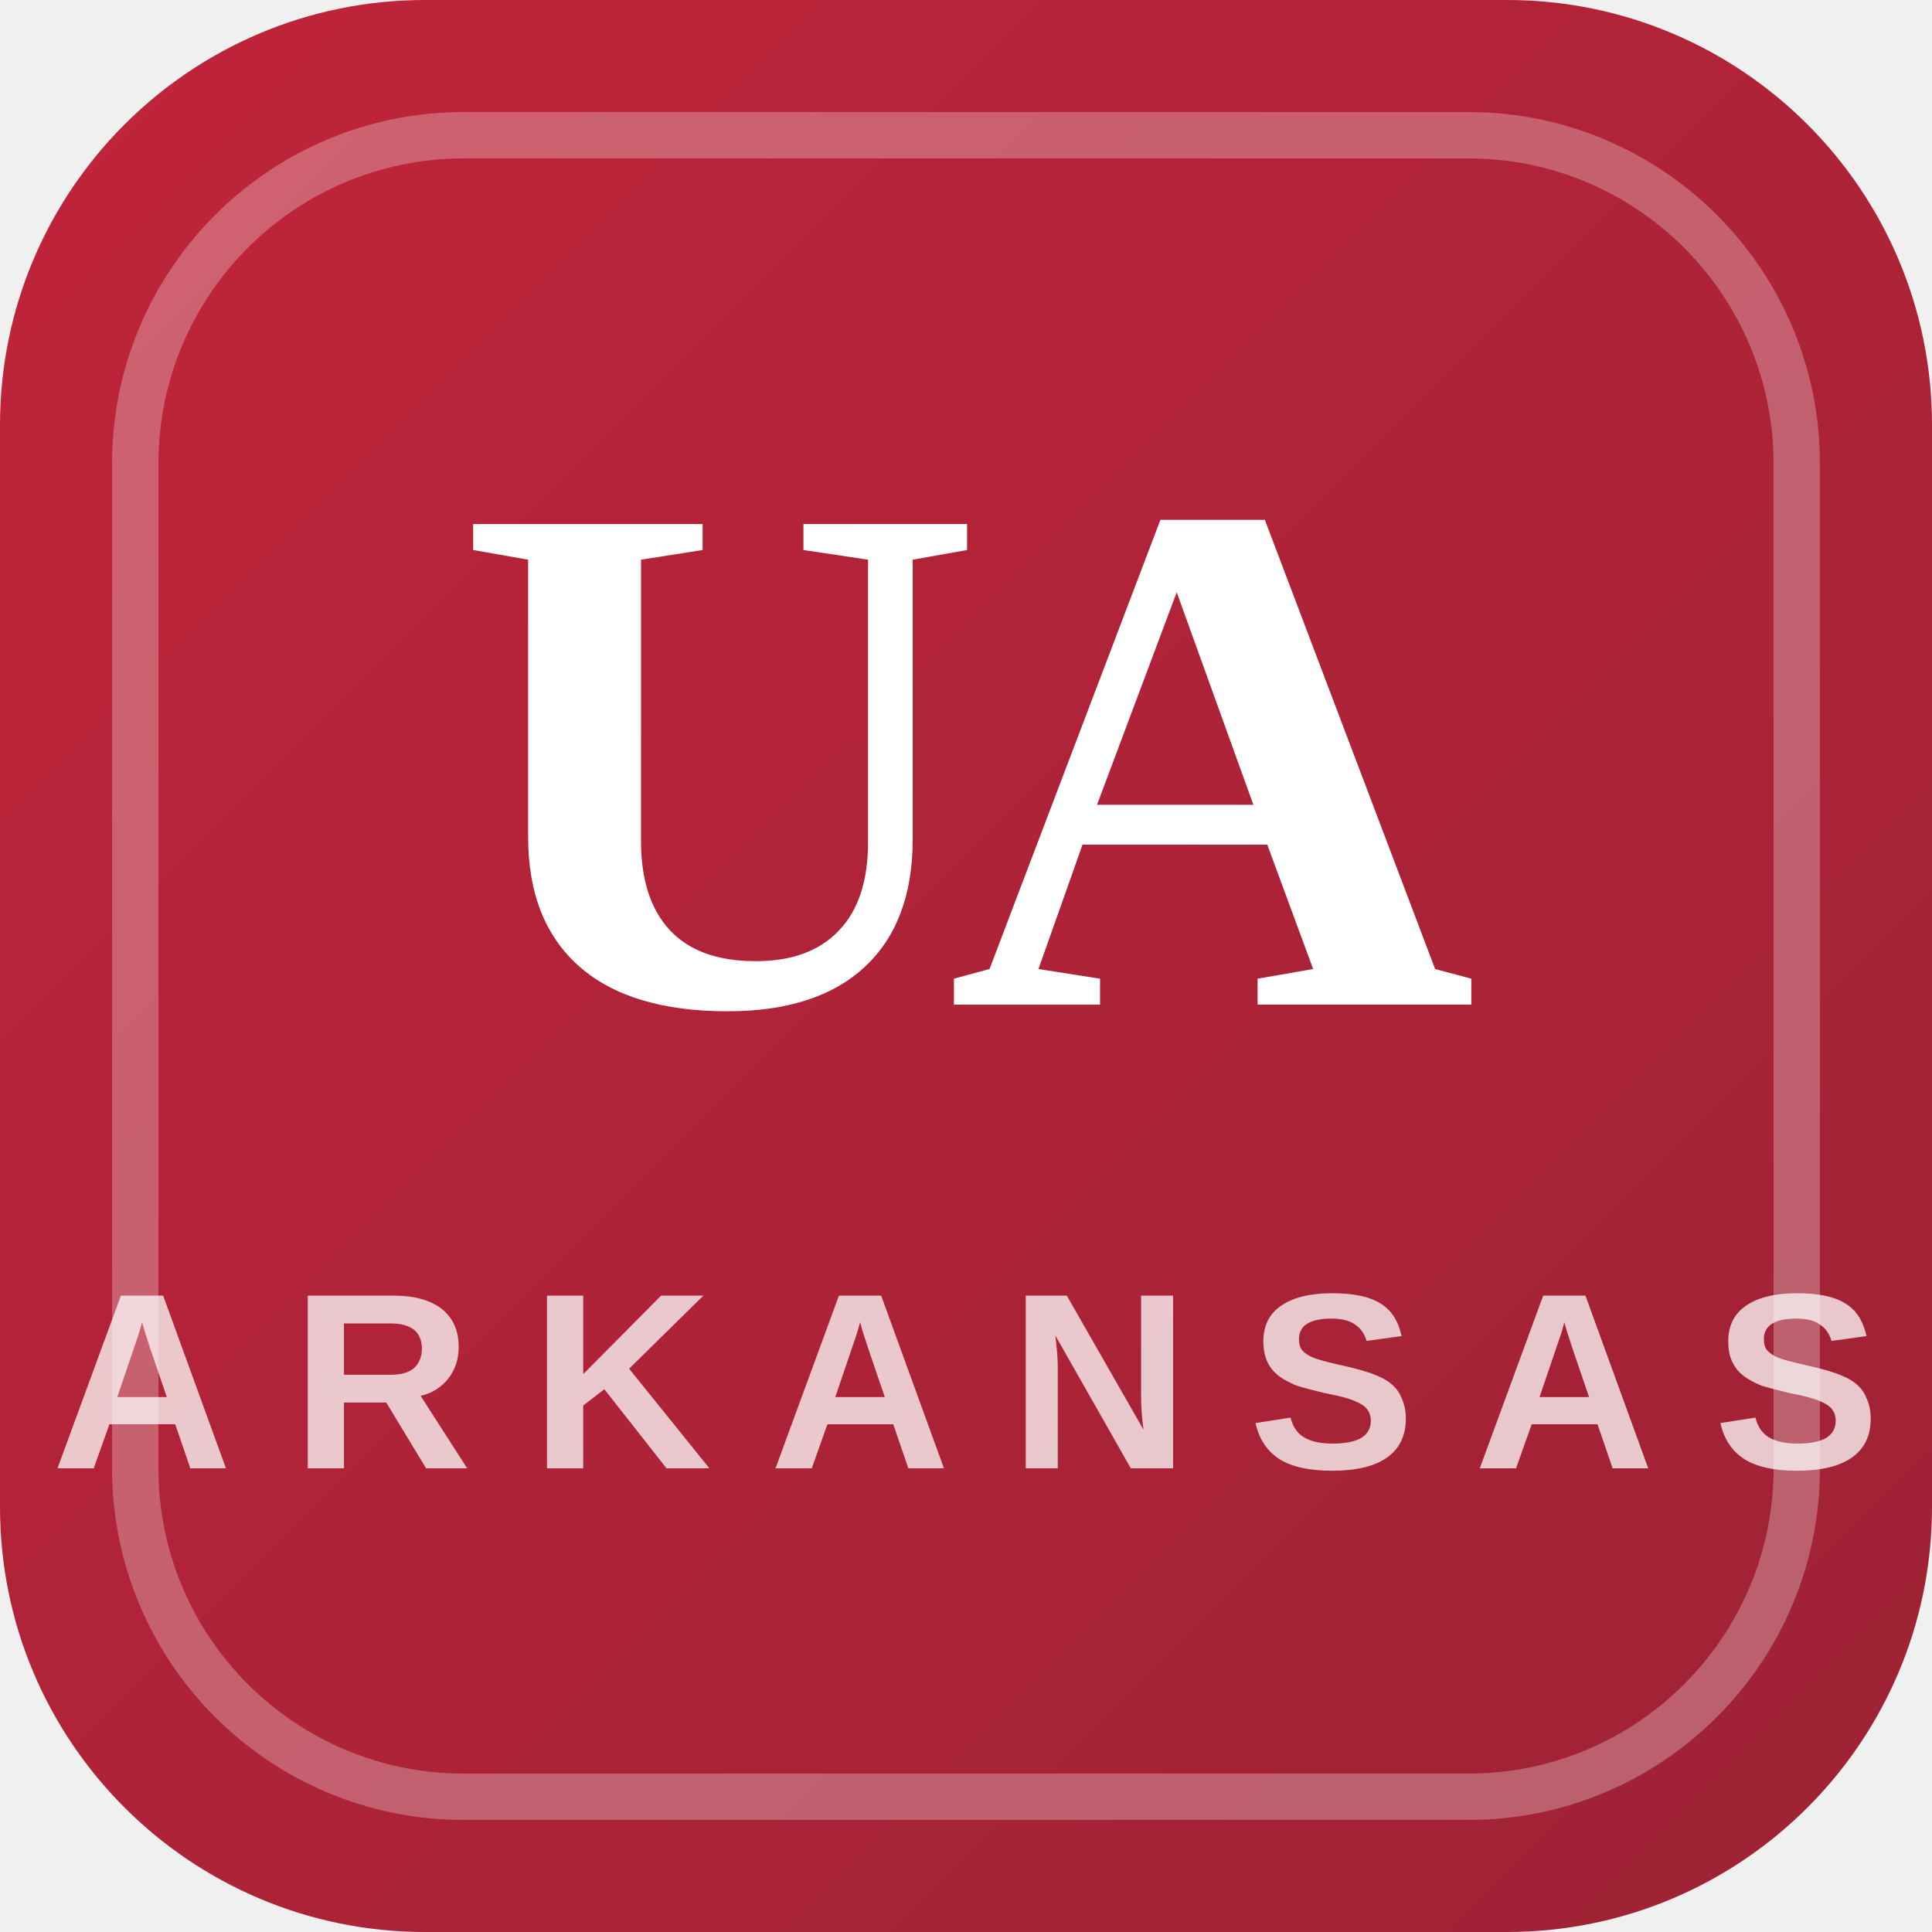
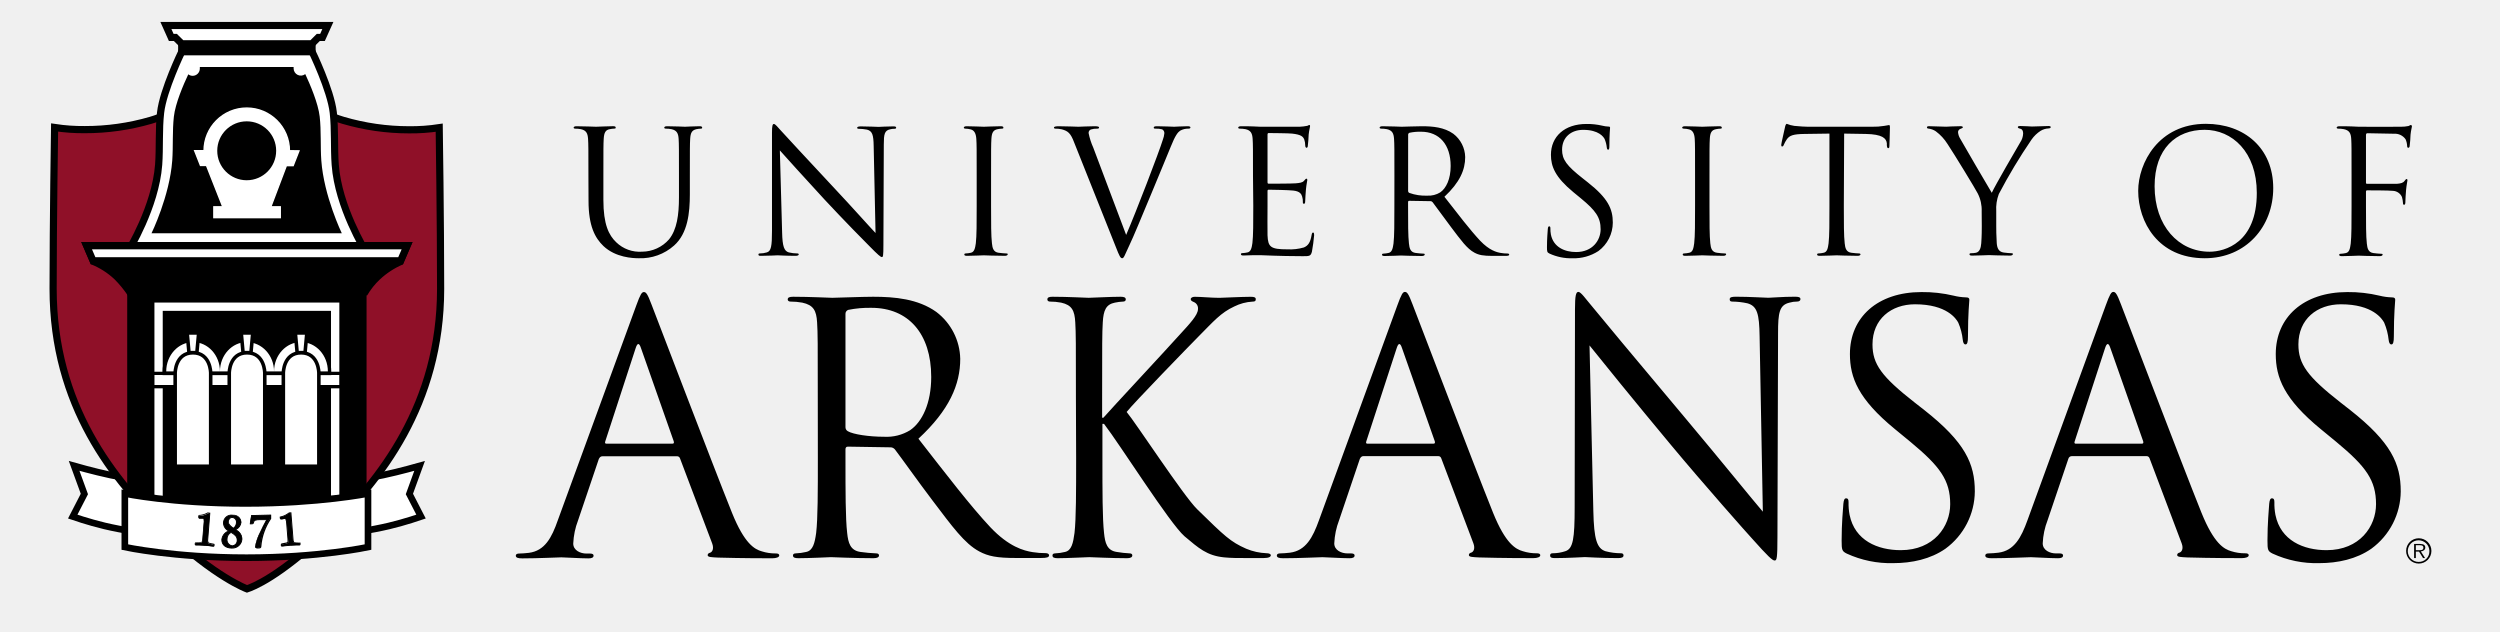
- <svg xmlns="http://www.w3.org/2000/svg" viewBox="0 0 50 50">
+ <svg xmlns="http://www.w3.org/2000/svg" id="Layer_1" data-name="Layer 1" viewBox="0 0 693.34 175.14">
  <defs>
-     <linearGradient id="ua-bg" x1="0%" y1="0%" x2="100%" y2="100%">
-       <stop offset="0%" stop-color="#c0243a" />
-       <stop offset="100%" stop-color="#9D2235" />
-     </linearGradient>
+     <style>.cls-1,.cls-3,.cls-4,.cls-7{fill:#fff}.cls-1,.cls-3,.cls-5,.cls-7{stroke:#000}.cls-1{stroke-width:1.84px}.cls-3{stroke-width:1.99px}.cls-5{stroke-width:1.04px}.cls-7{stroke-width:.99px}</style>
  </defs>
-   <rect width="50" height="50" rx="11" fill="url(#ua-bg)" />
-   <rect x="3.5" y="3.5" width="43" height="43" rx="8.5" fill="none" stroke="rgba(255,255,255,0.28)" stroke-width="1.2" />
-   <text x="25" y="26" text-anchor="middle" fill="#ffffff" font-family="Georgia, 'Times New Roman', serif" font-size="19" font-weight="bold" letter-spacing="-1">UA</text>
-   <text x="25" y="38" text-anchor="middle" fill="rgba(255,255,255,0.75)" font-family="Arial, sans-serif" font-size="6.5" font-weight="600" letter-spacing="1.5">ARKANSAS</text>
+   <path d="M176.47 84.7c1.15-3.17 1.53-3.7 2.11-3.7s1 .48 2.11 3.45c1.44 3.64 16.49 43.24 22.34 57.82 3.45 8.53 6.23 10.07 8.25 10.64a12.32 12.32 0 0 0 3.83.58c.58 0 1 .09 1 .57s-.86.77-1.92.77c-1.44 0-8.44 0-15.05-.19-1.82-.1-2.88-.1-2.88-.67 0-.39.29-.58.67-.68.58-.19 1.15-1.05.58-2.58l-8.92-23.59a.84.84 0 0 0-.86-.58h-20.66c-.48 0-.76.29-1 .77l-5.75 17a20.34 20.34 0 0 0-1.34 6.43c0 1.91 2 2.78 3.64 2.78h1c.67 0 1 .19 1 .57 0 .58-.58.77-1.44.77-2.3 0-6.42-.29-7.48-.29s-6.33.29-10.83.29c-1.25 0-1.82-.19-1.82-.77 0-.38.38-.57.86-.57.67 0 2-.1 2.78-.2 4.41-.57 6.33-4.21 8-9zm10 38.35c.48 0 .48-.29.38-.67l-9.1-25.89q-.72-2.16-1.44 0l-8.44 25.89c-.19.48 0 .67.29.67zM226.8 110.11c0-15 0-17.65-.19-20.71-.19-3.27-1-4.8-4.12-5.47a18.14 18.14 0 0 0-3.26-.29c-.38 0-.77-.19-.77-.57 0-.58.48-.77 1.54-.77 4.31 0 10.35.29 10.83.29 1.06 0 8.34-.29 11.32-.29 6 0 12.46.58 17.54 4.22a16.76 16.76 0 0 1 6.62 13c0 7.09-3 14.19-11.6 22.15 7.86 10.07 14.38 18.6 19.94 24.54 5.18 5.47 9.3 6.52 11.7 6.91a22.77 22.77 0 0 0 3.74.29c.48 0 .86.28.86.57 0 .58-.57.77-2.3.77h-6.81c-5.37 0-7.76-.48-10.26-1.82-4.12-2.21-7.48-6.91-12.94-14.1-4-5.27-8.54-11.7-10.45-14.19a1.58 1.58 0 0 0-1.25-.58l-11.79-.19c-.48 0-.67.29-.67.77V127c0 9.21 0 16.78.47 20.81.29 2.78.87 4.89 3.74 5.27a42.9 42.9 0 0 0 4.32.39c.57 0 .77.28.77.57 0 .48-.48.77-1.54.77-5.27 0-11.31-.29-11.79-.29-.1 0-6.14.29-9 .29-1.05 0-1.53-.19-1.53-.77 0-.29.19-.57.77-.57a14.89 14.89 0 0 0 2.87-.39c1.92-.38 2.4-2.49 2.79-5.27.47-4 .47-11.6.47-20.81zm7.68 8.34a1.25 1.25 0 0 0 .67 1.15c1.44.86 5.85 1.53 10.06 1.53a12.48 12.48 0 0 0 7.2-1.82c3.35-2.3 5.85-7.48 5.85-14.77 0-12-6.33-19.17-16.59-19.17a29.58 29.58 0 0 0-6.43.57 1.15 1.15 0 0 0-.76 1.15zM298.39 110.11c0-15 0-17.65-.18-20.71-.18-3.27-.91-4.8-3.92-5.47a16.39 16.39 0 0 0-3.1-.29c-.36 0-.72-.19-.72-.57 0-.58.45-.77 1.45-.77 4.1 0 9.48.29 10 .29.82 0 6.11-.29 8.84-.29 1 0 1.46.19 1.46.77 0 .38-.37.57-.73.57a13.08 13.08 0 0 0-2.28.29c-2.46.48-3.19 2.11-3.37 5.47-.18 3.06-.18 5.75-.18 20.71v5.75h.34c1.55-1.82 18-19.47 21.32-23.2 2.55-2.79 4.92-5.28 4.92-6.91a1.89 1.89 0 0 0-1.19-2c-.45-.19-.82-.39-.82-.77s.46-.67 1.1-.67c1.82 0 4.64.29 6.83.29.45 0 6.46-.29 8.74-.29 1 0 1.37.19 1.37.67s-.18.67-.91.67A12.94 12.94 0 0 0 342.3 85c-3.74 1.73-5.74 4.13-9.84 8.25-2.28 2.3-18.13 18.6-20 21 2.37 2.78 15.84 23.39 19.58 27 7.65 7.48 9.2 9 13.57 10.93a16.21 16.21 0 0 0 5.65 1.25c.64 0 1.18.19 1.18.57s-.45.77-2 .77h-4.65c-2.55 0-4.28 0-6.28-.19-4.83-.48-7.11-2.59-11-5.85-4.1-3.55-17.94-25.51-22.32-31.17h-.45V127c0 9.21 0 16.78.45 20.81.28 2.78.82 4.89 3.56 5.27a30.16 30.16 0 0 0 3.55.39c.55 0 .73.28.73.57 0 .48-.46.77-1.46.77-4.46 0-9.75-.29-10.48-.29s-6 .29-8.74.29c-1 0-1.46-.19-1.46-.77 0-.29.18-.57.73-.57a13.51 13.51 0 0 0 2.73-.39c1.83-.38 2.28-2.49 2.65-5.27.45-4 .45-11.6.45-20.81zM387.53 84.7c1.15-3.17 1.53-3.74 2.11-3.74s1 .48 2.11 3.45c1.44 3.64 16.49 43.24 22.34 57.82 3.45 8.53 6.23 10.07 8.25 10.64a12.32 12.32 0 0 0 3.83.58c.58 0 1 .09 1 .57s-.86.77-1.92.77c-1.44 0-8.44 0-15-.19-1.82-.1-2.88-.1-2.88-.67 0-.39.29-.58.67-.68.58-.19 1.15-1.05.58-2.58l-8.92-23.59a.84.84 0 0 0-.86-.58h-20.71c-.48 0-.76.29-1 .77l-5.75 17a20.34 20.34 0 0 0-1.34 6.43c0 1.91 2 2.78 3.64 2.78h1c.67 0 1 .19 1 .57 0 .58-.57.77-1.44.77-2.3 0-6.42-.29-7.48-.29s-6.33.29-10.83.29c-1.25 0-1.82-.19-1.82-.77 0-.38.38-.57.86-.57.67 0 2-.1 2.78-.2 4.41-.57 6.33-4.21 8.05-9zm10 38.35c.48 0 .48-.29.39-.67l-9.11-25.89q-.72-2.16-1.44 0l-8.44 25.89c-.19.48 0 .67.29.67zM512.19 153.54c-1.34-.67-1.44-1-1.44-3.64 0-4.79.38-8.63.48-10.17.1-1 .29-1.53.77-1.53s.67.29.67 1.06a16.69 16.69 0 0 0 .29 3.54c1.44 7.1 7.76 9.78 14.19 9.78 9.2 0 13.71-6.61 13.71-12.75 0-6.62-2.78-10.45-11-17.26l-4.34-3.57c-10.17-8.34-12.47-14.28-12.47-20.8 0-10.2 7.67-17.2 19.85-17.2a37 37 0 0 1 8.92 1 15.71 15.71 0 0 0 3.35.47c.77 0 1 .2 1 .68s-.38 3.64-.38 10.16c0 1.53-.19 2.21-.67 2.21s-.67-.48-.77-1.25a16.45 16.45 0 0 0-1.25-4.79c-.57-1.06-3.16-5.09-12-5.09-6.62 0-11.79 4.13-11.79 11.13 0 5.46 2.49 8.91 11.69 16.11l2.69 2.1c11.31 8.92 14 14.87 14 22.54a19.86 19.86 0 0 1-8.15 15.91c-4.13 2.88-9.3 4-14.48 4a29.06 29.06 0 0 1-12.87-2.64zM584 84.7c1.15-3.17 1.54-3.74 2.11-3.74s1 .48 2.11 3.45c1.44 3.64 16.49 43.24 22.34 57.82 3.46 8.53 6.24 10.07 8.25 10.64a12.42 12.42 0 0 0 3.84.58c.57 0 1 .09 1 .57s-.86.77-1.91.77c-1.44 0-8.44 0-15.06-.19-1.82-.1-2.87-.1-2.87-.67 0-.39.28-.58.67-.68.57-.19 1.15-1.05.57-2.58l-8.91-23.59a.86.86 0 0 0-.87-.58h-20.65a1 1 0 0 0-1 .77l-5.75 17a20.11 20.11 0 0 0-1.35 6.43c0 1.91 2 2.78 3.64 2.78h1c.68 0 1 .19 1 .57 0 .58-.57.77-1.43.77-2.31 0-6.43-.29-7.48-.29s-6.33.29-10.84.29c-1.25 0-1.82-.19-1.82-.77 0-.38.38-.57.86-.57a27.76 27.76 0 0 0 2.78-.2c4.41-.57 6.33-4.21 8.06-9zm10 38.35c.47 0 .47-.29.38-.67l-9.11-25.89q-.72-2.16-1.44 0l-8.44 25.89c-.19.48 0 .67.29.67zM630.29 153.54c-1.34-.67-1.44-1-1.44-3.64 0-4.79.39-8.63.48-10.17.1-1 .29-1.53.77-1.53s.67.29.67 1.06a16.69 16.69 0 0 0 .29 3.54c1.44 7.1 7.76 9.78 14.19 9.78 9.2 0 13.71-6.61 13.71-12.75 0-6.62-2.78-10.45-11-17.26l-4.34-3.57c-10.17-8.34-12.47-14.28-12.47-20.8C631.15 88 638.82 81 651 81a37 37 0 0 1 8.92 1 15.7 15.7 0 0 0 3.36.47c.76 0 1 .2 1 .68s-.38 3.64-.38 10.16c0 1.53-.19 2.21-.67 2.21s-.67-.48-.77-1.25a16.75 16.75 0 0 0-1.24-4.79c-.58-1.06-3.17-5.09-12-5.09-6.62 0-11.79 4.13-11.79 11.13 0 5.46 2.49 8.91 11.69 16.11l2.69 2.1c11.31 8.92 14 14.87 14 22.54a19.86 19.86 0 0 1-8.15 15.91c-4.13 2.88-9.3 4-14.48 4a29.06 29.06 0 0 1-12.89-2.64zM441.89 141.74c.17 7.87 1 10.36 3.36 11.13a17.06 17.06 0 0 0 4.32.57c.43 0 .69.19.69.58 0 .57-.52.76-1.55.76-4.92 0-8.37-.28-9.15-.28s-4.4.28-8.28.28c-.87 0-1.38-.09-1.38-.76 0-.39.26-.58.69-.58a11.12 11.12 0 0 0 3.53-.57c2.16-.68 2.59-3.46 2.59-12.18l.09-54.94c0-3.74.26-4.8.95-4.8s2.16 2.11 3 3.07c1.29 1.63 14.15 17.07 27.44 32.89 8.54 10.16 18 21.86 20.71 25l-.9-48.68c-.09-6.24-.69-8.35-3.37-9.11a20.26 20.26 0 0 0-4.23-.48c-.6 0-.69-.29-.69-.67 0-.58.69-.68 1.73-.68 3.88 0 8 .29 9 .29s3.8-.29 7.34-.29c.95 0 1.55.1 1.55.68 0 .38-.34.67-.95.67a6.85 6.85 0 0 0-2.07.29c-2.85.67-3.19 2.78-3.19 8.53l-.17 56.19c0 6.32-.18 6.8-.78 6.8s-1.73-1-6.3-6.13c-.95-1-13.37-15-22.52-26-10-12-19.76-24.06-22.52-27.52zM163.19 48.8c0-7.42 0-8.75-.1-10.27s-.47-2.38-2-2.71a8.5 8.5 0 0 0-1.62-.14c-.19 0-.38-.1-.38-.29s.24-.38.76-.38c2.14 0 5 .14 5.47.14S168.56 35 170 35c.52 0 .76.1.76.38s-.19.29-.38.29a6.56 6.56 0 0 0-1.19.14c-1.28.19-1.66 1-1.76 2.71-.09 1.52-.09 2.85-.09 10.27v6.65c0 6.85 1.52 9.8 3.56 11.75a9.33 9.33 0 0 0 7.18 2.61 10 10 0 0 0 7.47-3.42c2.18-2.71 2.75-6.75 2.75-11.65V48.8c0-7.42 0-8.75-.09-10.27s-.48-2.38-2-2.71a8.39 8.39 0 0 0-1.61-.14c-.19 0-.38-.1-.38-.29s.23-.38.76-.38c2.14 0 4.75.14 5 .14s2.56-.14 4-.14c.52 0 .76.1.76.38s-.19.29-.38.29a6.56 6.56 0 0 0-1.19.14c-1.28.28-1.66 1-1.76 2.71-.09 1.52-.09 2.85-.09 10.27v5.08c0 5.14-.57 10.84-4.38 14.22a13.92 13.92 0 0 1-9.79 3.52c-1.62 0-6.42-.19-9.79-3.38-2.33-2.23-4.14-5.56-4.14-12.5zM216.91 64.49c.09 3.89.57 5.13 1.85 5.51a10.4 10.4 0 0 0 2.38.29c.24 0 .38.09.38.28s-.29.38-.86.38c-2.71 0-4.61-.14-5-.14s-2.42.14-4.56.14c-.48 0-.76 0-.76-.38 0-.19.14-.28.38-.28a6.77 6.77 0 0 0 1.95-.29c1.19-.33 1.43-1.71 1.43-6V36.76c0-1.85.15-2.38.53-2.38s1.18 1 1.66 1.53c.71.8 7.8 8.46 15.12 16.3 4.71 5 9.89 10.84 11.41 12.41l-.52-24.15c-.05-3.09-.38-4.14-1.86-4.52a12.5 12.5 0 0 0-2.33-.23c-.33 0-.38-.15-.38-.34s.38-.33 1-.33c2.14 0 4.43.14 4.95.14s2.09-.14 4-.14c.52 0 .86.05.86.33s-.2.34-.53.34a4.25 4.25 0 0 0-1.14.14c-1.57.33-1.76 1.38-1.76 4.23L245 67.91c0 3.14-.1 3.38-.43 3.38s-1-.53-3.47-3.05c-.52-.47-7.37-7.46-12.41-12.88-5.52-6-10.89-11.93-12.41-13.65zM274.86 57.17c0 4.56 0 8.31.24 10.31.14 1.38.43 2.43 1.85 2.62.67.09 1.71.19 2.14.19s.38.14.38.28-.24.38-.76.38c-2.62 0-5.61-.14-5.85-.14s-3.23.14-4.66.14c-.52 0-.76-.09-.76-.38 0-.14.1-.28.38-.28a7.79 7.79 0 0 0 1.43-.19c.95-.19 1.19-1.24 1.38-2.62.24-2 .24-5.75.24-10.31V48.8c0-7.42 0-8.75-.1-10.27s-.57-2.43-1.62-2.66a5.85 5.85 0 0 0-1.47-.19c-.19 0-.38-.1-.38-.29s.24-.38.76-.38c1.57 0 4.56.14 4.8.14s3.23-.14 4.66-.14c.52 0 .76.1.76.38s-.19.29-.38.29a6.56 6.56 0 0 0-1.19.14c-1.28.23-1.66 1-1.76 2.71-.09 1.52-.09 2.85-.09 10.27zM312.32 65.15c2.76-6.37 9.13-23 10.17-26.38a6.83 6.83 0 0 0 .43-1.81 1.16 1.16 0 0 0-.62-1.09 6 6 0 0 0-1.8-.19c-.29 0-.53 0-.53-.29s.29-.38 1-.38c1.9 0 4.09.14 4.66.14.28 0 2.33-.14 3.71-.14.52 0 .81.1.81.33s-.19.34-.58.34a4.33 4.33 0 0 0-2.28.57c-.61.42-1.33 1.23-2.61 4.46-.52 1.34-2.9 7-5.33 12.89-2.9 6.94-5 12.07-6.13 14.41-1.33 2.85-1.52 3.61-2 3.61s-.8-.67-1.71-3l-11.6-29.09c-1-2.67-1.76-3.19-3.42-3.66a7.39 7.39 0 0 0-1.81-.19c-.28 0-.38-.15-.38-.34s.48-.33 1.24-.33c2.28 0 5 .14 5.56.14s2.62-.14 4.42-.14c.86 0 1.29.1 1.29.33s-.15.34-.48.34a5.49 5.49 0 0 0-1.8.23 1 1 0 0 0-.62 1 18.24 18.24 0 0 0 1.28 4zM347.5 48.8c0-7.42 0-8.75-.1-10.27s-.47-2.38-2-2.71a8.5 8.5 0 0 0-1.62-.14c-.19 0-.38-.1-.38-.29s.24-.38.76-.38c1.1 0 2.38 0 3.42.05l1.95.09h10.89a13.53 13.53 0 0 0 2.05-.24c.23 0 .42-.24.66-.24s.19.19.19.43-.24.9-.38 2.23c0 .48-.14 2.57-.24 3.14 0 .24-.14.52-.33.52s-.38-.24-.38-.62a5.28 5.28 0 0 0-.28-1.71c-.34-.76-.81-1.33-3.38-1.61-.81-.1-6-.15-6.51-.15-.19 0-.29.15-.29.48v13.08c0 .33.05.48.29.48.61 0 6.46 0 7.55-.1s1.81-.19 2.24-.66.52-.62.71-.62.24.09.24.38-.24 1.09-.38 2.66c-.09.95-.19 2.71-.19 3s0 .91-.33.91-.33-.19-.33-.43a4.63 4.63 0 0 0-.2-1.57c-.19-.67-.61-1.47-2.47-1.66-1.28-.15-6-.24-6.8-.24a.3.3 0 0 0-.33.33v4.19c0 1.61-.05 7.13 0 8.13.14 3.27.86 3.89 5.52 3.89a13.71 13.71 0 0 0 4.56-.52c1.24-.52 1.81-1.47 2.14-3.42.09-.53.19-.72.43-.72s.28.38.28.72a46 46 0 0 1-.62 4.61c-.33 1.23-.71 1.23-2.56 1.23-3.57 0-6.18-.09-8-.14s-3-.14-3.71-.14h-1.9c-1 0-2 .09-2.76.09-.52 0-.76-.09-.76-.38 0-.14.1-.28.38-.28a7.79 7.79 0 0 0 1.43-.19c.95-.19 1.19-1.24 1.38-2.62.24-2 .24-5.75.24-10.31zM386.72 48.8c0-7.42 0-8.75-.1-10.27s-.48-2.38-2-2.71a8.5 8.5 0 0 0-1.62-.14c-.19 0-.38-.1-.38-.29s.24-.38.76-.38c2.14 0 5.14.14 5.37.14.53 0 4.14-.14 5.61-.14 3 0 6.18.29 8.7 2.09a8.34 8.34 0 0 1 3.29 6.47c0 3.52-1.48 7-5.76 11 3.9 5 7.13 9.22 9.89 12.17 2.57 2.71 4.61 3.23 5.8 3.42a10.92 10.92 0 0 0 1.86.15c.23 0 .42.14.42.28 0 .29-.28.38-1.14.38H414c-2.67 0-3.85-.23-5.09-.9-2.05-1.09-3.71-3.42-6.42-7-2-2.62-4.23-5.8-5.18-7a.76.76 0 0 0-.62-.28l-5.85-.1c-.24 0-.33.14-.33.38v1.15c0 4.56 0 8.31.24 10.31.14 1.38.42 2.43 1.85 2.62.67.09 1.71.19 2.14.19s.38.14.38.28-.24.38-.76.38c-2.61 0-5.61-.14-5.85-.14 0 0-3 .14-4.47.14-.52 0-.76-.09-.76-.38 0-.14.1-.28.38-.28a7.79 7.79 0 0 0 1.43-.19c.95-.19 1.19-1.24 1.38-2.62.24-2 .24-5.75.24-10.31zm3.8 4.13a.61.61 0 0 0 .33.57 13.08 13.08 0 0 0 5 .76 6.15 6.15 0 0 0 3.57-.9c1.66-1.14 2.9-3.71 2.9-7.32 0-5.94-3.14-9.51-8.22-9.51a13.89 13.89 0 0 0-3.19.29.56.56 0 0 0-.38.57zM429.74 70.33c-.67-.33-.71-.52-.71-1.8 0-2.38.19-4.28.23-5 .05-.53.15-.76.38-.76s.34.14.34.52a8.55 8.55 0 0 0 .14 1.76c.71 3.52 3.85 4.85 7 4.85 4.56 0 6.79-3.28 6.79-6.32 0-3.28-1.37-5.19-5.46-8.56l-2.14-1.76c-5-4.14-6.18-7.08-6.18-10.32 0-5.09 3.8-8.56 9.84-8.56a18.19 18.19 0 0 1 4.42.48 7.79 7.79 0 0 0 1.66.24c.38 0 .48.09.48.33s-.19 1.81-.19 5c0 .76-.09 1.09-.33 1.09s-.34-.23-.39-.62a8.2 8.2 0 0 0-.61-2.37c-.29-.53-1.57-2.52-5.94-2.52-3.28 0-5.85 2-5.85 5.51 0 2.71 1.23 4.42 5.8 8l1.33 1.05c5.61 4.42 6.94 7.37 6.94 11.17a9.85 9.85 0 0 1-4 7.89 12.47 12.47 0 0 1-7.18 2 14.29 14.29 0 0 1-6.37-1.3zM474.1 57.17c0 4.56 0 8.31.23 10.31.14 1.38.43 2.43 1.86 2.62.66.09 1.71.19 2.14.19s.38.14.38.28-.24.38-.76.38c-2.62 0-5.61-.14-5.85-.14s-3.24.14-4.66.14c-.52 0-.76-.09-.76-.38 0-.14.09-.28.38-.28a7.57 7.57 0 0 0 1.42-.19c1-.19 1.19-1.24 1.38-2.62.24-2 .24-5.75.24-10.31V48.8c0-7.42 0-8.75-.09-10.27s-.57-2.43-1.62-2.66a5.85 5.85 0 0 0-1.47-.19c-.19 0-.39-.1-.39-.29s.24-.38.76-.38c1.57 0 4.57.14 4.81.14s3.23-.14 4.66-.14c.52 0 .76.1.76.38s-.19.29-.38.29a6.47 6.47 0 0 0-1.19.14c-1.29.23-1.67 1-1.76 2.71-.09 1.52-.09 2.85-.09 10.27zM511.36 57.17c0 4.56 0 8.31.24 10.31.14 1.38.43 2.43 1.86 2.62.66.09 1.71.19 2.14.19.28 0 .38.14.38.28s-.24.38-.77.38c-2.61 0-5.6-.14-5.84-.14s-3.24.14-4.66.14c-.52 0-.76-.09-.76-.38 0-.14.09-.28.38-.28a7.57 7.57 0 0 0 1.42-.19c1-.19 1.19-1.24 1.38-2.62.24-2 .24-5.75.24-10.31V37.05l-7 .1c-2.94.05-4.08.38-4.84 1.52a7.93 7.93 0 0 0-.81 1.47c-.14.39-.29.48-.48.48s-.24-.14-.24-.43c0-.47 1-4.56 1.05-4.94s.28-.91.48-.91a8.46 8.46 0 0 0 2.09.57c1.37.15 3.18.24 3.75.24h17.83a18.34 18.34 0 0 0 3.38-.24c.71-.09 1.14-.23 1.33-.23s.24.28.24.57c0 1.42-.15 4.7-.15 5.23s-.14.61-.33.61-.33-.14-.38-.8v-.53c-.14-1.42-1.28-2.52-5.84-2.61l-6-.1zM549.59 58.64a10 10 0 0 0-1.1-5c-.33-.76-6.7-11.22-8.37-13.7a13 13 0 0 0-3.23-3.51 4.5 4.5 0 0 0-2-.76c-.24 0-.48-.1-.48-.34s.19-.33.62-.33c.9 0 4.47.14 4.71.14s2.13-.14 4-.14c.52 0 .62.14.62.33s-.29.24-.72.43a1 1 0 0 0-.61.85 4 4 0 0 0 .61 1.86c.77 1.38 7.9 13.64 8.75 15 .91-2 6.95-12.41 7.9-14a4.7 4.7 0 0 0 .8-2.43c0-.66-.19-1.19-.76-1.33s-.71-.24-.71-.47.28-.29.76-.29c1.24 0 2.76.14 3.14.14s3.71-.14 4.61-.14c.33 0 .62.1.62.29s-.24.38-.62.38a4.59 4.59 0 0 0-2.19.66 9.05 9.05 0 0 0-2.52 2.43 152.29 152.29 0 0 0-9.08 15.11 11.46 11.46 0 0 0-.71 4.76v4.09c0 .76 0 2.75.14 4.75.1 1.38.52 2.43 1.95 2.62.67.09 1.71.19 2.14.19s.38.14.38.28-.24.38-.76.38c-2.61 0-5.61-.14-5.85-.14s-3.23.14-4.66.14c-.52 0-.76-.09-.76-.38 0-.14.1-.28.38-.28a7.79 7.79 0 0 0 1.41-.13c.95-.19 1.38-1.24 1.47-2.62.15-2 .15-4 .15-4.75zM611.77 34.34c10.69 0 18.68 6.75 18.68 17.83 0 10.65-7.51 19.45-19 19.45-13 0-18.45-10.13-18.45-18.69 0-7.7 5.64-18.59 18.77-18.59zm1 35.47c4.27 0 13.12-2.47 13.12-16.31 0-11.41-6.89-17.5-14.46-17.5-7.93 0-13.88 5.23-13.88 15.64 0 11.04 6.66 18.17 15.22 18.17zM652.17 48.8c0-7.42 0-8.75-.09-10.27s-.48-2.38-2.05-2.71a8.39 8.39 0 0 0-1.61-.14c-.19 0-.38-.1-.38-.29s.24-.38.76-.38c1.09 0 2.37 0 3.42.05l1.95.09c1 .05 10.6 0 11.7 0a9.94 9.94 0 0 0 2.09-.2c.28-.09.47-.28.66-.28s.29.19.29.43-.24.9-.38 2.23c0 .48-.14 2.57-.24 3.14 0 .24-.14.52-.38.52s-.33-.24-.33-.57a5 5 0 0 0-.43-1.8 3.63 3.63 0 0 0-3.23-1.53l-7.33-.14c-.28 0-.42.14-.42.52v13.09c0 .28 0 .42.33.42h8.22c1.15-.1 1.76-.24 2.19-.86.19-.23.34-.47.53-.47s.23.14.23.38-.23 1.09-.38 2.66c-.09.95-.19 2.85-.19 3.18s0 .91-.33.91-.33-.19-.33-.43a8.16 8.16 0 0 0-.29-1.71 2.87 2.87 0 0 0-2.47-1.71c-1.19-.14-6.37-.14-7.18-.14-.24 0-.33.09-.33.42v4.05c0 4.56 0 8.31.24 10.31.14 1.38.42 2.43 1.85 2.62.67.09 1.71.19 2.14.19s.38.14.38.28-.24.38-.76.38c-2.62 0-5.61-.14-5.85-.14s-3.23.14-4.66.14c-.52 0-.76-.09-.76-.38 0-.14.1-.28.38-.28a7.79 7.79 0 0 0 1.43-.19c1-.19 1.19-1.24 1.38-2.62.23-2 .23-5.75.23-10.31z" />
+   <path class="cls-1" d="M96.55 147.94s6.26-.87 11.35-2.08c4.52-1.08 8.87-2.59 8.87-2.59l-3.23-6.27 2.83-7.79s-5.39 1.54-10.13 2.55a92.66 92.66 0 0 1-9.6 1.46zM40.39 147.94s-6.27-.87-11.35-2.08c-4.53-1.08-8.87-2.59-8.87-2.59L23.4 137l-2.84-7.79s5.39 1.54 10.13 2.55a92.63 92.63 0 0 0 9.61 1.46z" />
+   <path d="M68.48 15.13s12.42 14 26.72 18.25A65 65 0 0 0 113.41 36a52.2 52.2 0 0 0 8.4-.59s.39 26 .39 44.71c0 31.91-16.71 53.1-31.58 67.3C77.44 160 70 162.83 68.5 163.32c0 0-8.9-3.27-22.17-15.95-14.87-14.2-31.6-34.88-31.6-67.3 0-18.33.41-44.71.41-44.71a52.36 52.36 0 0 0 8.4.59 65 65 0 0 0 18.21-2.57c14.3-4.22 26.73-18.25 26.73-18.25z" fill="#8f1028" stroke-width="1.99" stroke="#000" />
+   <path d="M35.28 80.95h66.38v62.24H35.28z" />
+   <path class="cls-3" d="M35.58 69.61S43.12 57.38 44 45.69c.34-4.65 0-9.8.54-14.47.69-6.23 5.92-17 5.92-17H86.5s5.23 10.74 5.93 17c.52 4.67.2 9.82.54 14.47.84 11.69 8.38 23.92 8.38 23.92z" />
+   <path d="M43.98 85.06h48.97v64.79H43.98z" />
+   <path class="cls-4" d="M91.8 86.21v62.49H45.13V86.21H91.8m2.31-2.3H42.83V151h51.28V83.91z" />
+   <path d="M49.92 14.77v-3.14h37.1v3.15l-37.1-.01z" />
+   <path d="M86.5 12.15v2.11H50.43v-2.1H86.5m1-1H49.4v4.18h38.14v-4.23z" />
+   <path class="cls-5" d="M89.44 10.38H47.49l-1.48-3.31h44.92l-1.49 3.31zM50.45 12.15l-1.81-1.77H88.3l-1.78 1.77H50.45z" />
+   <path d="M35.66 81.65a31.79 31.79 0 0 0-3.66-4.4 20.78 20.78 0 0 0-6.55-4.2L23 67.49h90.9l-2.39 5.57a21.82 21.82 0 0 0-6.39 4.18 21.44 21.44 0 0 0-3.49 4.34z" />
+   <path d="M113.4 67.82l-2.14 5a22 22 0 0 0-6.38 4.2 22.39 22.39 0 0 0-3.44 4.24l-65.6.07A32 32 0 0 0 32.2 77a20.84 20.84 0 0 0-6.53-4.22l-2.13-5h89.86m1-.66H22.53l2.64 6.15a20.74 20.74 0 0 1 6.57 4.17A30.19 30.19 0 0 1 35.48 82l66.35-.07a19.54 19.54 0 0 1 3.52-4.43 22 22 0 0 1 6.41-4.17l2.64-6.15z" />
+   <path class="cls-4" d="M42.39 103.58h52.16v3.7H42.39z" />
+   <path d="M94.09 104v2.78H42.84V104h51.25m.92-.91H41.93v4.61H95v-4.61zM89.11 44.51c-.28-3.91 0-8.25-.45-12.18-.41-3.68-2.7-9-4-11.78A2 2 0 0 1 81.43 19a1.93 1.93 0 0 1 0-.42H55.42a2.3 2.3 0 0 1 0 .45 2 2 0 0 1-2 2 1.94 1.94 0 0 1-1.2-.42c-1.34 2.84-3.6 8.07-4 11.74-.44 3.93-.17 8.27-.45 12.18-.72 9.86-5.75 20.16-5.75 20.16h52.77s-4.97-10.32-5.68-20.18z" />
+   <path d="M80.26 41.81a11.83 11.83 0 1 0-23.66 0H54l1.6 4.06h1.67l4.53 11.49h-2.48v3h18.4v-3h-2.63l4.32-11.43h1.89l1.6-4.08z" stroke="#fff" stroke-width=".4" fill="#fff" />
+   <path d="M76.59 41.81a8.17 8.17 0 1 1-8.16-8.16 8.16 8.16 0 0 1 8.16 8.16z" />
+   <path class="cls-3" d="M46.01 7.07l1.48 3.31h1.14l1.8 1.77H86.5l1.78-1.77h1.16l1.49-3.31H46.01z" />
+   <path class="cls-4" d="M25.83 72.32l-1.79-4.17h88.86l-1.79 4.17H25.83z" />
+   <path d="M111.39 69.14l-.94 2.19h-84l-.94-2.19h85.85m3-2H22.53l2.64 6.15h86.59l2.64-6.15z" />
+   <path class="cls-4" d="M45.6 103.53V103c0-4.75 3.57-8.63 8-8.63A8 8 0 0 1 61 100a7.76 7.76 0 0 1 15 0 8 8 0 0 1 7.47-5.62c4.39 0 8 3.87 8 8.63v.49z" />
+   <path d="M68.49 94.9c4.12 0 7.51 3.64 7.51 8.1 0-4.49 3.34-8.13 7.47-8.13s7.46 3.64 7.46 8.14H46.1c0-4.49 3.34-8.13 7.46-8.13S61 98.54 61 103c0-4.49 3.34-8.13 7.46-8.13m0-1A8.39 8.39 0 0 0 61 98.75a8.41 8.41 0 0 0-7.47-4.84c-4.66 0-8.45 4.09-8.45 9.12v1h46.79v-1c0-5-3.79-9.13-8.45-9.13A8.41 8.41 0 0 0 76 98.75a8.39 8.39 0 0 0-7.46-4.84z" />
+   <path class="cls-7" d="M48.58 129.31v-25.86s0-5.61 4.93-5.61 4.92 5.61 4.92 5.61v25.86zM54.6 97.8h-2.19l-.5-5.47h3.19l-.5 5.47zM63.58 129.31v-25.86s0-5.61 4.93-5.61 4.92 5.61 4.92 5.61v25.86zM69.6 97.8h-2.19l-.5-5.47h3.19l-.5 5.47zM78.58 129.31v-25.86s0-5.61 4.93-5.61 4.92 5.61 4.92 5.61v25.86zM84.6 97.8h-2.19l-.5-5.47h3.19l-.5 5.47z" />
+   <path d="M34.62 136.88v14.85s13.64 2.94 33.73 2.94 33.71-2.94 33.71-2.94v-14.85s-13.56 2.74-34 2.74-33.44-2.74-33.44-2.74z" stroke-linecap="round" stroke-width="1.84" stroke="#000" fill="#fff" />
+   <path d="M59.16 151.56l-.94-.12c-.39-.05-.93-.1-1.26-.12h-.13c-.31 0-1.22-.09-1.66-.1h-.83c-.15 0-.23-.07-.22-.19v-.35l.15-.08h.44c1 0 1.23-.12 1.29-.19s.17-.44.2-.9l.33-4.07a4.74 4.74 0 0 0 0-1.55c0-.08-.15-.13-.31-.13h-.93c-.21-.13-.21-.32-.19-.53v-.1h.1a5.13 5.13 0 0 0 2.13-.55l.13-.06a.87.87 0 0 1 .34-.12h.39l-.58 7.18a1.72 1.72 0 0 0 .07 1c.15.22 1 .37 1.32.41h.31v.51l-.16.05z" />
+   <path d="M57.8 142.47h.24l-.56 7a1.71 1.71 0 0 0 .09 1.05c.21.34 1.46.46 1.6.5v.24s0 .06-.05.06l-.93-.12c-.44-.06-1.1-.12-1.39-.14s-1.22-.1-1.66-.11h-.9v-.31s0-.06.06-.07h.42c.48 0 1.21 0 1.39-.23s.19-.46.23-1l.33-4.07a4.56 4.56 0 0 0-.06-1.61c-.05-.13-.21-.2-.42-.2H55.27c-.08-.07-.08-.19-.07-.4a5.32 5.32 0 0 0 2.18-.56 1.89 1.89 0 0 1 .41-.17m0-.25a1 1 0 0 0-.4.14l-.11.06a5.12 5.12 0 0 1-2.1.54L55 143v.2a.66.66 0 0 0 .15.61l.07.06h1a.34.34 0 0 1 .22 0 4.4 4.4 0 0 1 0 1.49l-.33 4.07a1.69 1.69 0 0 1-.16.82s-.21.15-1.21.15h-.45a.3.3 0 0 0-.28.29v.25a.29.29 0 0 0 .27.32h.9c.45 0 1.39.09 1.66.11H57c.32 0 .86.07 1.23.13l.94.11a.3.3 0 0 0 .33-.27v-.47l-.23-.08a1.34 1.34 0 0 0-.24-.05c-1-.15-1.18-.29-1.22-.35a1.62 1.62 0 0 1-.06-.9l.56-7.05v-.26h-.49zM64.26 152c-1.72 0-2.77-.95-2.74-2.36a2.91 2.91 0 0 1 1.91-2.4A2.58 2.58 0 0 1 62 145a2.19 2.19 0 0 1 2.47-2.15c1.23 0 2.43.68 2.4 2a2.6 2.6 0 0 1-1.51 2c1.08.7 1.79 1.44 1.76 2.61a2.61 2.61 0 0 1-2.75 2.5zm-.19-4.38a2.06 2.06 0 0 0-1.13 1.87 1.68 1.68 0 0 0 1.41 1.86 1.43 1.43 0 0 0 1.4-1.56c.03-1.03-.68-1.56-1.68-2.2zm.31-4.13c-.73 0-1 .78-1.06 1.2 0 .77.73 1.3 1.39 1.78a1.88 1.88 0 0 0 .82-1.59 1.22 1.22 0 0 0-1.16-1.42v-.12z" />
+   <path d="M64.46 142.94h.09c1.17 0 2.2.69 2.17 1.89a2.54 2.54 0 0 1-1.64 2c1.16.72 1.92 1.43 1.9 2.63a2.52 2.52 0 0 1-2.63 2.38h-.08c-1.49 0-2.66-.77-2.62-2.23a2.8 2.8 0 0 1 2.06-2.36c-.8-.53-1.63-1.12-1.6-2.29a2.07 2.07 0 0 1 2.35-2m.3 3.69a2.08 2.08 0 0 0 .94-1.74 1.33 1.33 0 0 0-1.29-1.55 1.32 1.32 0 0 0-1.19 1.32c0 .88.88 1.47 1.57 2m-.37 4.82a1.57 1.57 0 0 0 1.49-1.69c0-1.12-.81-1.69-1.81-2.31a2.19 2.19 0 0 0-1.26 2 1.79 1.79 0 0 0 1.54 2m.07-8.76a2.32 2.32 0 0 0-2.6 2.26 2.62 2.62 0 0 0 1.31 2.24 3 3 0 0 0-1.77 2.42c0 1.48 1.06 2.44 2.86 2.48h.09a2.79 2.79 0 0 0 2.88-2.62 3 3 0 0 0-1.65-2.61 2.59 2.59 0 0 0 1.39-2 2.2 2.2 0 0 0-2.42-2.14zm.29 3.62c-.63-.45-1.32-1-1.31-1.65 0-.37.3-1.07.94-1.07a1.12 1.12 0 0 1 1.07 1.29 1.75 1.75 0 0 1-.7 1.43zm-.36 5.14v-.25a1.57 1.57 0 0 1-1.29-1.73 1.94 1.94 0 0 1 1-1.73c1 .61 1.59 1.1 1.57 2a1.32 1.32 0 0 1-1.24 1.45v.25zM71.37 152a.7.7 0 0 1-.53-.14.41.41 0 0 1-.09-.28 14.2 14.2 0 0 1 1.44-4.09c.38-.82 1.18-2.48 1.71-3.36h-1.81a3.75 3.75 0 0 0-1.53.19.73.73 0 0 0-.33.48 1.48 1.48 0 0 1-.09.28c-.07.2-.29.21-.58.21h-.15l-.07-.15.35-2.16 5.3-.14v.83a16.61 16.61 0 0 0-2.78 7.86c0 .33-.28.4-.76.41z" />
+   <path d="M74.87 143v.7a16.31 16.31 0 0 0-2.78 7.85c0 .2-.12.28-.64.29h-.1c-.4 0-.5-.09-.49-.29a13.85 13.85 0 0 1 1.43-4.05 37.74 37.74 0 0 1 1.84-3.5h-2a3.78 3.78 0 0 0-1.59.22c-.38.29-.31.42-.46.81-.06.14-.24.13-.57.14l.34-2.06 5.07-.13m.24-.26h-.25l-5.07.13h-.21v.21l-.34 2.06v.3h.39c.31 0 .59 0 .7-.3a2.33 2.33 0 0 0 .09-.29.65.65 0 0 1 .29-.41 3.9 3.9 0 0 1 1.38-.17H73.8c-.53.92-1.25 2.42-1.6 3.17a14.06 14.06 0 0 0-1.45 4.15.5.5 0 0 0 .12.37.82.82 0 0 0 .62.18h.1c.33 0 .87 0 .89-.53a16.09 16.09 0 0 1 2.73-7.71V142.77zM78.07 151.54v-.51l.15-.1h.22c.32 0 1.31-.2 1.45-.42s.09-.47 0-.93l-.32-4.07a4.93 4.93 0 0 0-.29-1.52.26.26 0 0 0-.23-.09h-.1l-.52.09-.43.01c-.23-.1-.26-.28-.28-.49v-.1h.1a5.1 5.1 0 0 0 2-.88l.11-.08a.75.75 0 0 1 .34-.18h.37l.58 7.18c0 .5.09.8.22.93s.38.21 1.31.21h.37l.07.14v.37l-.16.07h-.94c-.4 0-1 .05-1.29.07h-.31c-.4 0-1.08.1-1.44.15l-.63.08h-.28z" />
+   <path d="M80.55 142.37l.57 7.06c0 .53.09.85.26 1s1 .24 1.39.24H83.06v.31h-.94c-.44 0-1.1.06-1.39.08s-1.22.1-1.66.17c-.11 0-.58.07-.89.11v-.25-.07c0-.01 1.54-.18 1.75-.52.13-.19.11-.49.07-1l-.33-4.07a4.58 4.58 0 0 0-.31-1.58.38.38 0 0 0-.33-.14h-.13c-.26 0-.57.1-.91.16-.09 0-.11-.17-.13-.38a5.46 5.46 0 0 0 2.06-.9c.12-.08.28-.23.38-.24h.25m.23-.26h-.5a.82.82 0 0 0-.4.21l-.1.07a5.07 5.07 0 0 1-2 .87l-.2.05v.21c0 .19 0 .46.26.57H78l.4-.07a3.31 3.31 0 0 1 .49-.08h.24a4.07 4.07 0 0 1 .26 1.46l.33 4.07c0 .42.06.72 0 .84s-.3.21-1.37.37l-.24.05a.3.3 0 0 0-.23.32v.26a.3.3 0 0 0 .3.28h.3l.61-.08c.37-.05 1.05-.11 1.45-.14h.3c.31 0 .89-.06 1.28-.07h.94a.31.31 0 0 0 .29-.34V150.48h-.55c-1 0-1.17-.12-1.21-.15a1.67 1.67 0 0 1-.2-.87l-.56-7.06v-.24zM667.3 152.78a3.51 3.51 0 1 1 3.51 3.52 3.5 3.5 0 0 1-3.51-3.52zm6.46 0a3 3 0 1 0-3 3.06 2.92 2.92 0 0 0 3-3.06zm-1.2 2H672l-1.12-1.81H670v1.81h-.48v-3.92h1.71c1 0 1.39.39 1.39 1s-.54 1-1.23 1.07zm-1.84-2.19c.56 0 1.37.1 1.37-.7 0-.61-.5-.68-1-.68H670v1.38z" />
</svg>
